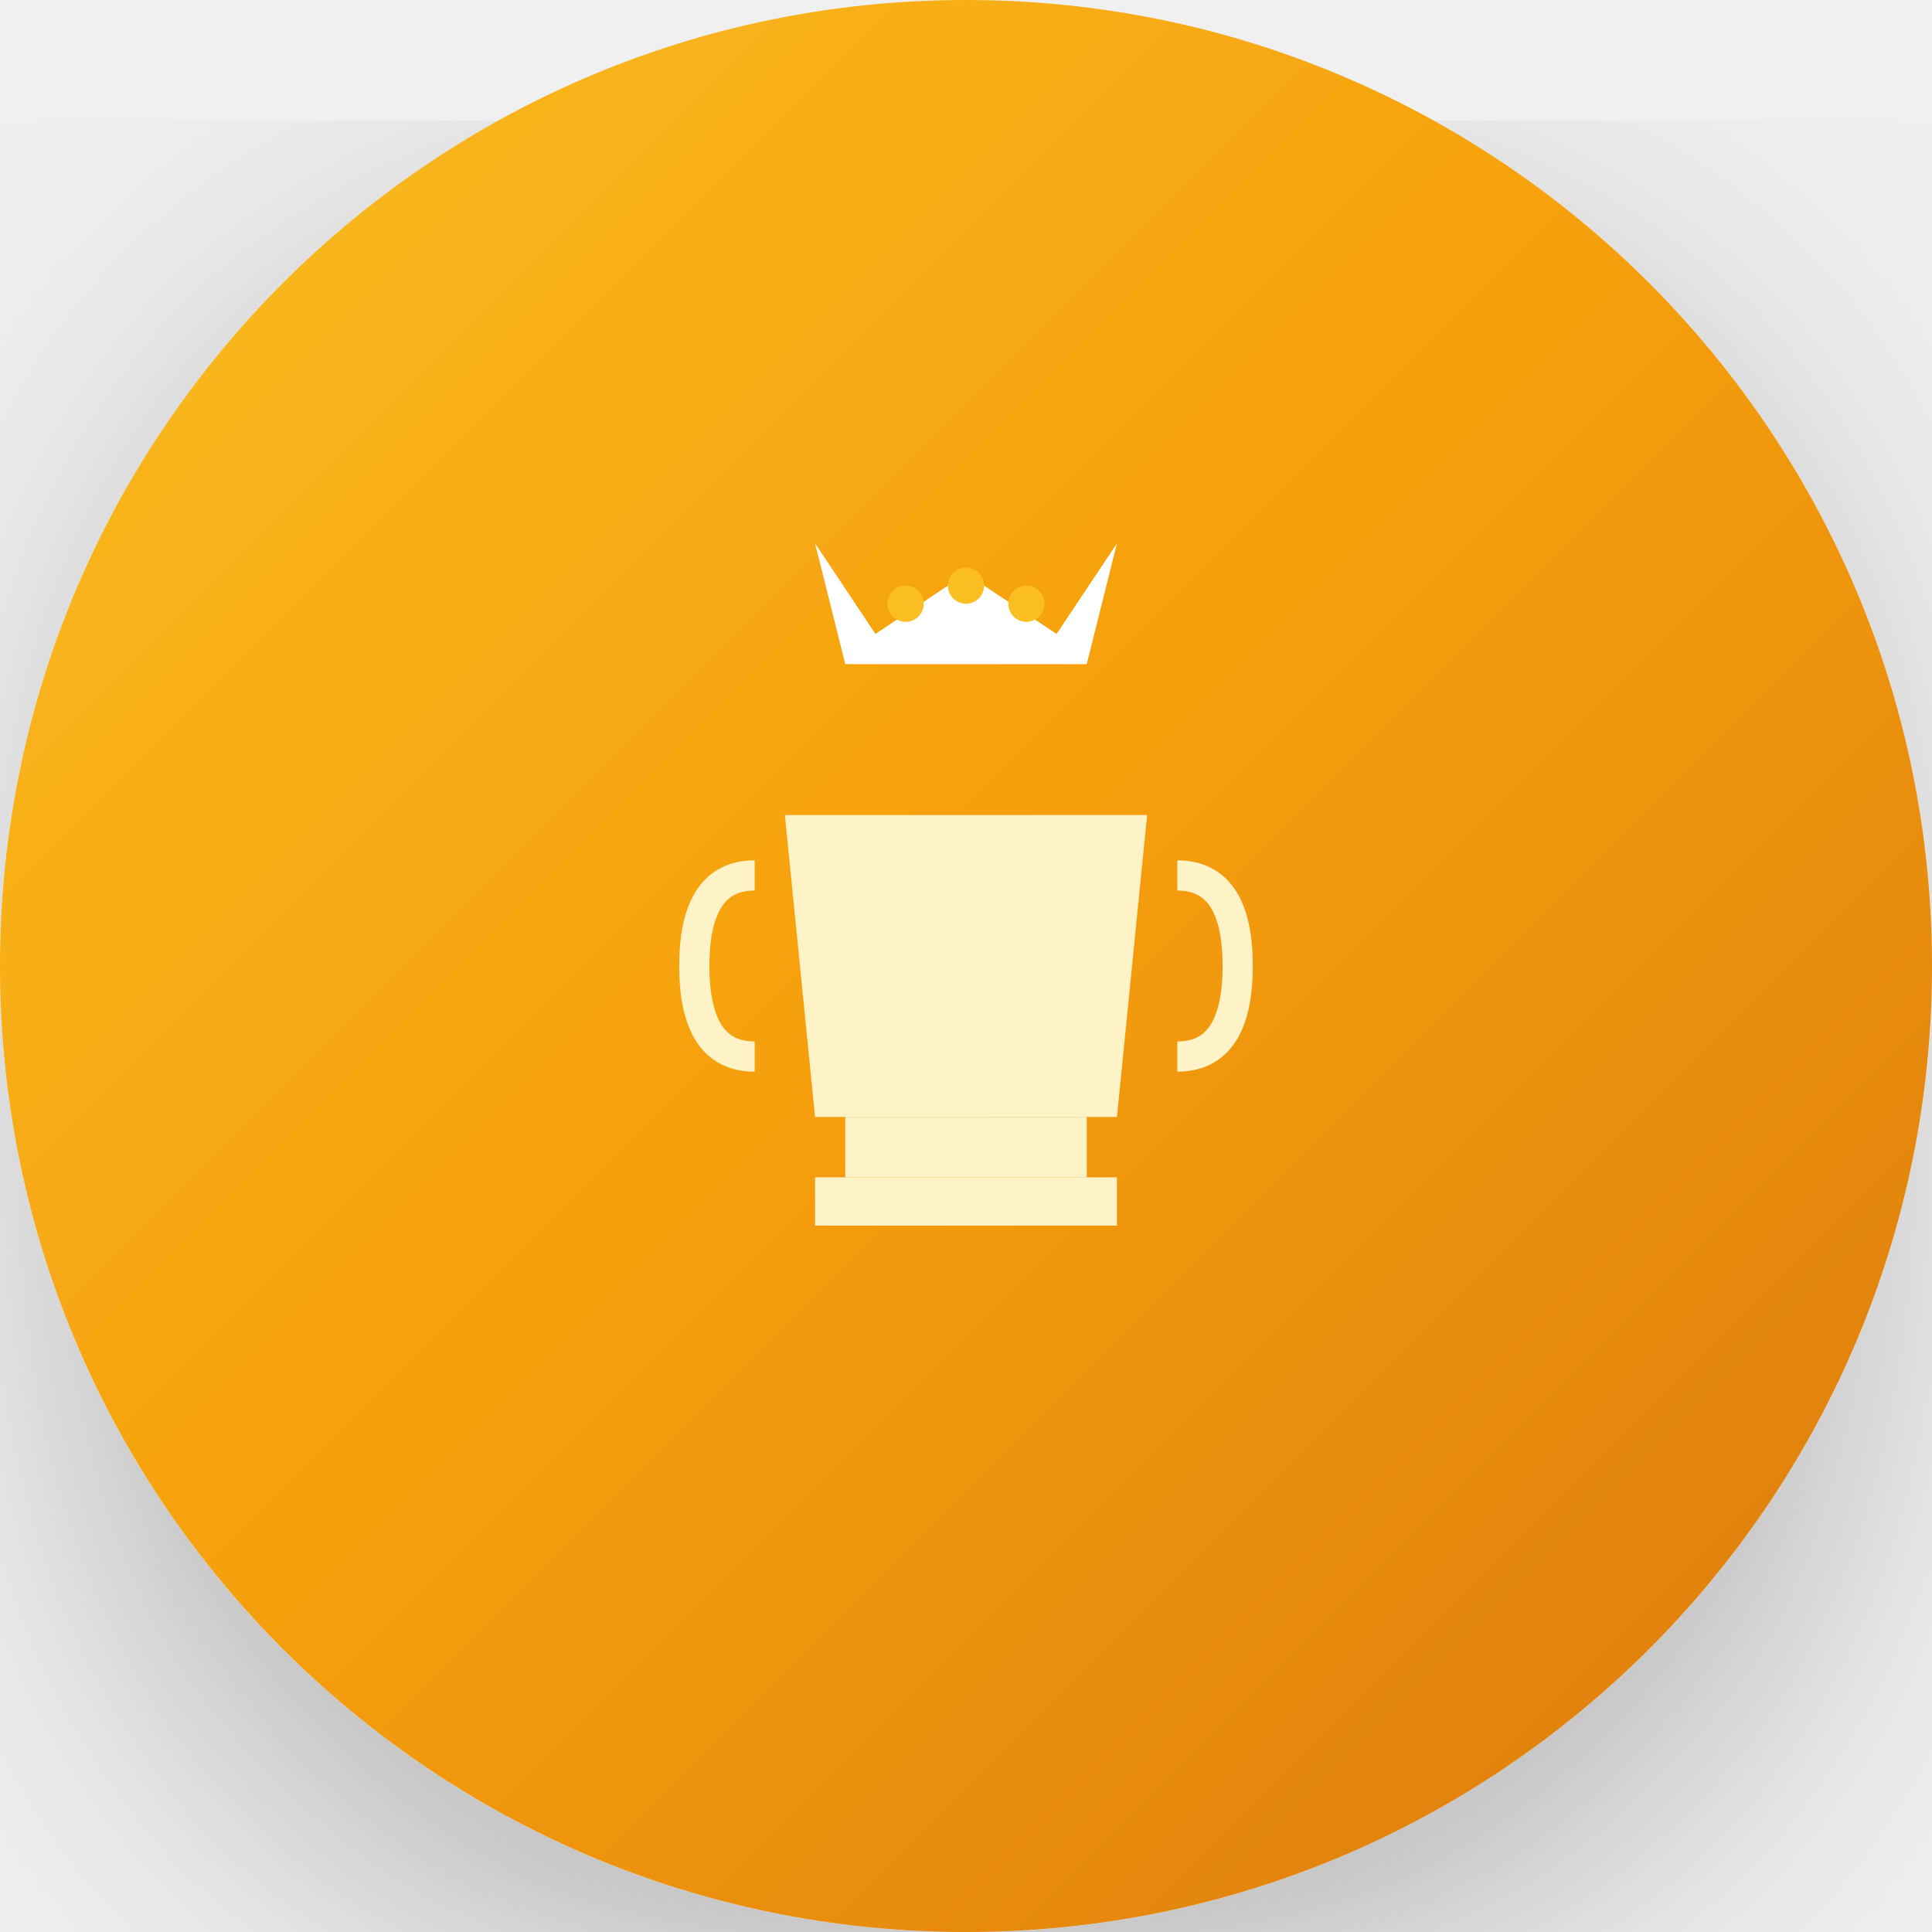
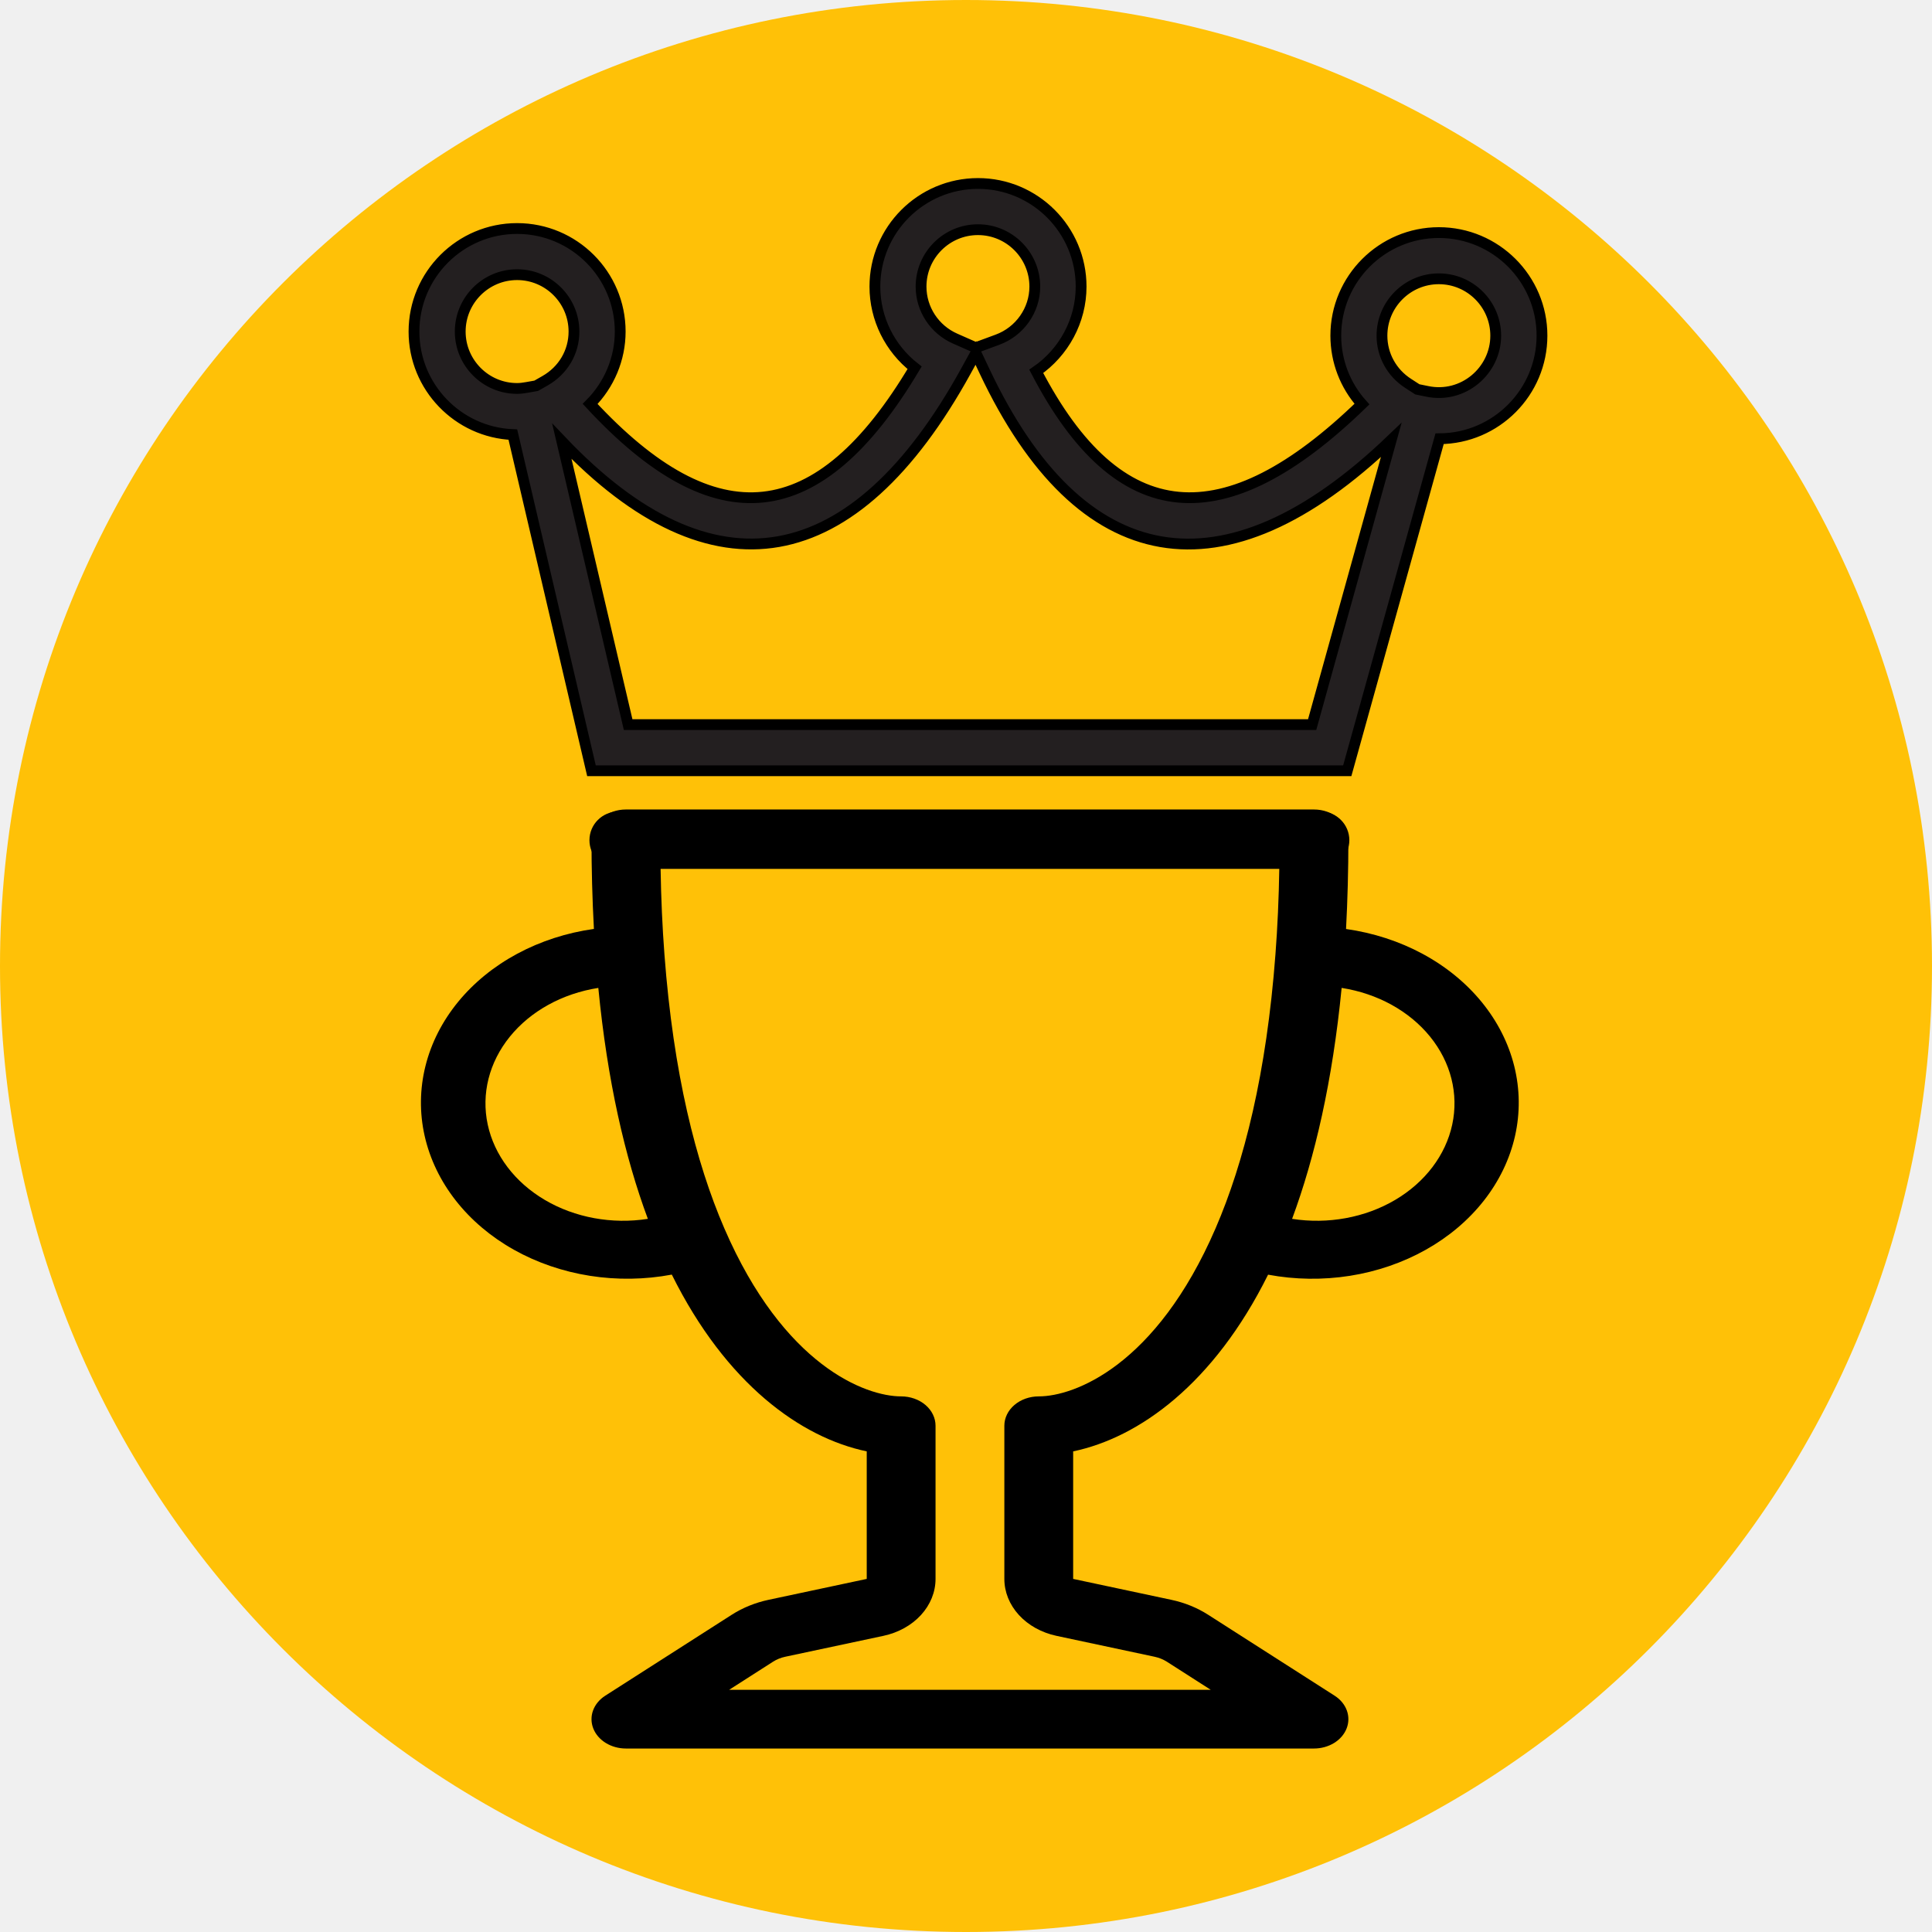
- <svg xmlns="http://www.w3.org/2000/svg" width="32" height="32" viewBox="0 0 32 32">
-   <defs>
-     <linearGradient id="logoGradient" x1="0%" y1="0%" x2="100%" y2="100%">
-       <stop offset="0%" style="stop-color:#fbbf24;stop-opacity:1" />
-       <stop offset="50%" style="stop-color:#f59e0b;stop-opacity:1" />
-       <stop offset="100%" style="stop-color:#d97706;stop-opacity:1" />
-     </linearGradient>
-     <filter id="shadow" x="-50%" y="-50%" width="200%" height="200%">
-       <feDropShadow dx="0" dy="2" stdDeviation="3" flood-color="#00000040" />
-     </filter>
-   </defs>
-   <circle cx="16" cy="16" r="16" fill="url(#logoGradient)" filter="url(#shadow)" />
-   <g transform="translate(16,17.5)" fill="#fef3c7" stroke="none">
-     <path d="M-3,-4 L3,-4 L2.5,1 L-2.5,1 Z" fill="#fef3c7" />
-     <path d="M-3.5,-3 Q-4.5,-3 -4.5,-1.5 Q-4.5,0 -3.5,0" fill="none" stroke="#fef3c7" stroke-width="0.5" />
-     <path d="M3.5,-3 Q4.5,-3 4.5,-1.5 Q4.5,0 3.5,0" fill="none" stroke="#fef3c7" stroke-width="0.5" />
-     <rect x="-2" y="1" width="4" height="1" fill="#fef3c7" />
-     <rect x="-2.5" y="2" width="5" height="0.8" fill="#fef3c7" />
-   </g>
-   <g transform="translate(16,10)" fill="white">
-     <path d="M-2.5,-1 L-1.5,0.5 L0,-0.5 L1.5,0.5 L2.5,-1 L2,1 L-2,1 Z" fill="white" />
-     <circle cx="-1" cy="0" r="0.3" fill="#fbbf24" />
-     <circle cx="1" cy="0" r="0.3" fill="#fbbf24" />
-     <circle cx="0" cy="-0.3" r="0.3" fill="#fbbf24" />
-   </g>
+ <svg xmlns="http://www.w3.org/2000/svg" width="32" height="32" viewBox="0 0 179 179" fill="none">
+   <path d="M89.5 0C138.929 0 179 40.071 179 89.5C179 138.929 138.929 179 89.5 179C40.071 179 0 138.929 0 89.5C0 40.071 40.071 0 89.5 0Z" fill="#FFC107" />
+   <path d="M124.824 71.411H54.8L47.516 40.264C42.432 40.059 38.356 35.854 38.356 30.721C38.356 25.451 42.64 21.172 47.909 21.172C53.179 21.172 57.462 25.451 57.462 30.721C57.462 33.254 56.435 35.657 54.677 37.423C66.289 49.972 75.857 49.001 84.738 34.074C82.45 32.29 81.059 29.527 81.059 26.553C81.059 21.287 85.343 17 90.612 17C95.882 17 100.165 21.283 100.165 26.553C100.165 29.724 98.56 32.653 96.008 34.404C103.644 49.071 113.42 49.82 126.184 37.441C124.638 35.713 123.762 33.473 123.762 31.096C123.762 25.83 128.046 21.55 133.312 21.55C138.578 21.55 142.865 25.83 142.865 31.096C142.865 36.343 138.615 40.612 133.378 40.649L124.824 71.411ZM58.197 67.135H121.571L128.899 40.764C113.387 55.613 100.088 53.176 91.221 34.4L90.416 32.698L89.501 34.363C79.135 53.195 66.004 55.539 52.056 40.887L58.197 67.135ZM131.317 36.073L132.222 36.258C135.545 36.959 138.579 34.367 138.579 31.1C138.579 28.196 136.216 25.83 133.309 25.83C130.401 25.83 128.039 28.196 128.039 31.1C128.039 32.891 128.947 34.549 130.475 35.528L131.317 36.073ZM47.909 25.448C45.002 25.448 42.64 27.814 42.64 30.718C42.64 33.625 45.002 35.991 47.909 35.991C48.221 35.991 48.518 35.947 48.814 35.895L49.678 35.743L50.498 35.276C52.178 34.319 53.179 32.613 53.179 30.718C53.179 27.814 50.813 25.448 47.909 25.448ZM90.606 21.28C87.698 21.28 85.336 23.646 85.336 26.553C85.336 28.633 86.574 30.525 88.488 31.37L90.405 32.216L92.415 31.474C94.484 30.714 95.875 28.737 95.875 26.553C95.875 23.646 93.513 21.28 90.606 21.28Z" fill="#231F20" stroke="black" />
+   <path d="M122.362 80H57.267C56.08 80 55.112 79.032 55.112 77.845C55.112 76.659 56.08 75.691 57.267 75.691H122.362C123.549 75.691 124.517 76.659 124.517 77.845C124.517 79.028 123.549 80 122.362 80Z" fill="#231F20" stroke="black" />
+   <path fill-rule="evenodd" clip-rule="evenodd" d="M54.803 77.719C54.803 76.998 55.139 76.306 55.737 75.796C56.334 75.286 57.145 75 57.99 75H121.74C122.586 75 123.397 75.286 123.994 75.796C124.592 76.306 124.928 76.998 124.928 77.719C124.928 80.644 124.851 83.428 124.711 86.071C127.23 86.427 129.64 87.209 131.799 88.372C133.958 89.535 135.822 91.055 137.281 92.842C138.74 94.629 139.765 96.647 140.295 98.777C140.825 100.908 140.85 103.107 140.368 105.245C139.885 107.384 138.906 109.419 137.487 111.229C136.068 113.04 134.238 114.59 132.106 115.787C129.974 116.985 127.582 117.807 125.071 118.204C122.561 118.6 119.982 118.564 117.488 118.098C112.452 128.239 105.516 133.198 99.428 134.47V146.286L108.512 148.221C109.749 148.482 110.916 148.955 111.936 149.608L123.653 157.106C124.188 157.449 124.583 157.926 124.783 158.471C124.982 159.015 124.976 159.6 124.764 160.141C124.553 160.682 124.147 161.153 123.604 161.487C123.062 161.82 122.409 162 121.74 162H57.99C57.322 162 56.669 161.82 56.127 161.487C55.584 161.153 55.178 160.682 54.967 160.141C54.755 159.6 54.748 159.015 54.948 158.471C55.147 157.926 55.543 157.449 56.078 157.106L67.795 149.608C68.815 148.955 69.982 148.482 71.219 148.221L80.303 146.286V134.47C74.215 133.198 67.279 128.239 62.243 118.092C59.747 118.561 57.167 118.599 54.654 118.204C52.142 117.808 49.747 116.987 47.613 115.789C45.478 114.592 43.647 113.041 42.226 111.229C40.806 109.417 39.826 107.381 39.344 105.241C38.861 103.101 38.887 100.9 39.419 98.768C39.95 96.636 40.977 94.617 42.439 92.83C43.901 91.042 45.768 89.523 47.93 88.361C50.092 87.199 52.505 86.418 55.026 86.065C54.876 83.285 54.802 80.502 54.803 77.719ZM55.434 91.53C52.108 92.049 49.159 93.674 47.237 96.048C45.315 98.421 44.578 101.348 45.186 104.186C45.795 107.023 47.7 109.538 50.483 111.177C53.265 112.816 56.697 113.446 60.024 112.927C57.901 107.217 56.276 100.17 55.434 91.53ZM119.713 112.927C123.04 113.446 126.472 112.816 129.255 111.177C132.037 109.538 133.942 107.023 134.551 104.186C135.16 101.348 134.422 98.421 132.5 96.048C130.578 93.674 127.63 92.049 124.303 91.53C123.455 100.176 121.83 107.217 119.713 112.927ZM61.203 80.438C61.248 83.249 61.369 85.908 61.56 88.425C62.389 99.452 64.474 107.707 67.107 113.802C72.615 126.548 80.201 129.375 83.49 129.375C84.336 129.375 85.147 129.661 85.744 130.171C86.342 130.681 86.678 131.373 86.678 132.094V146.286C86.678 147.498 86.203 148.675 85.329 149.631C84.454 150.586 83.231 151.265 81.852 151.56L72.761 153.496C72.349 153.583 71.961 153.74 71.62 153.958L67.553 156.562H112.178L108.111 153.958C107.768 153.74 107.378 153.583 106.963 153.496L97.879 151.56C96.5 151.265 95.277 150.586 94.402 149.631C93.528 148.675 93.053 147.498 93.053 146.286V132.094C93.053 131.373 93.389 130.681 93.987 130.171C94.584 129.661 95.395 129.375 96.24 129.375C99.53 129.375 107.116 126.548 112.624 113.802C115.257 107.712 117.342 99.447 118.17 88.425C118.362 85.908 118.483 83.249 118.527 80.438H61.203Z" fill="black" />
</svg>
